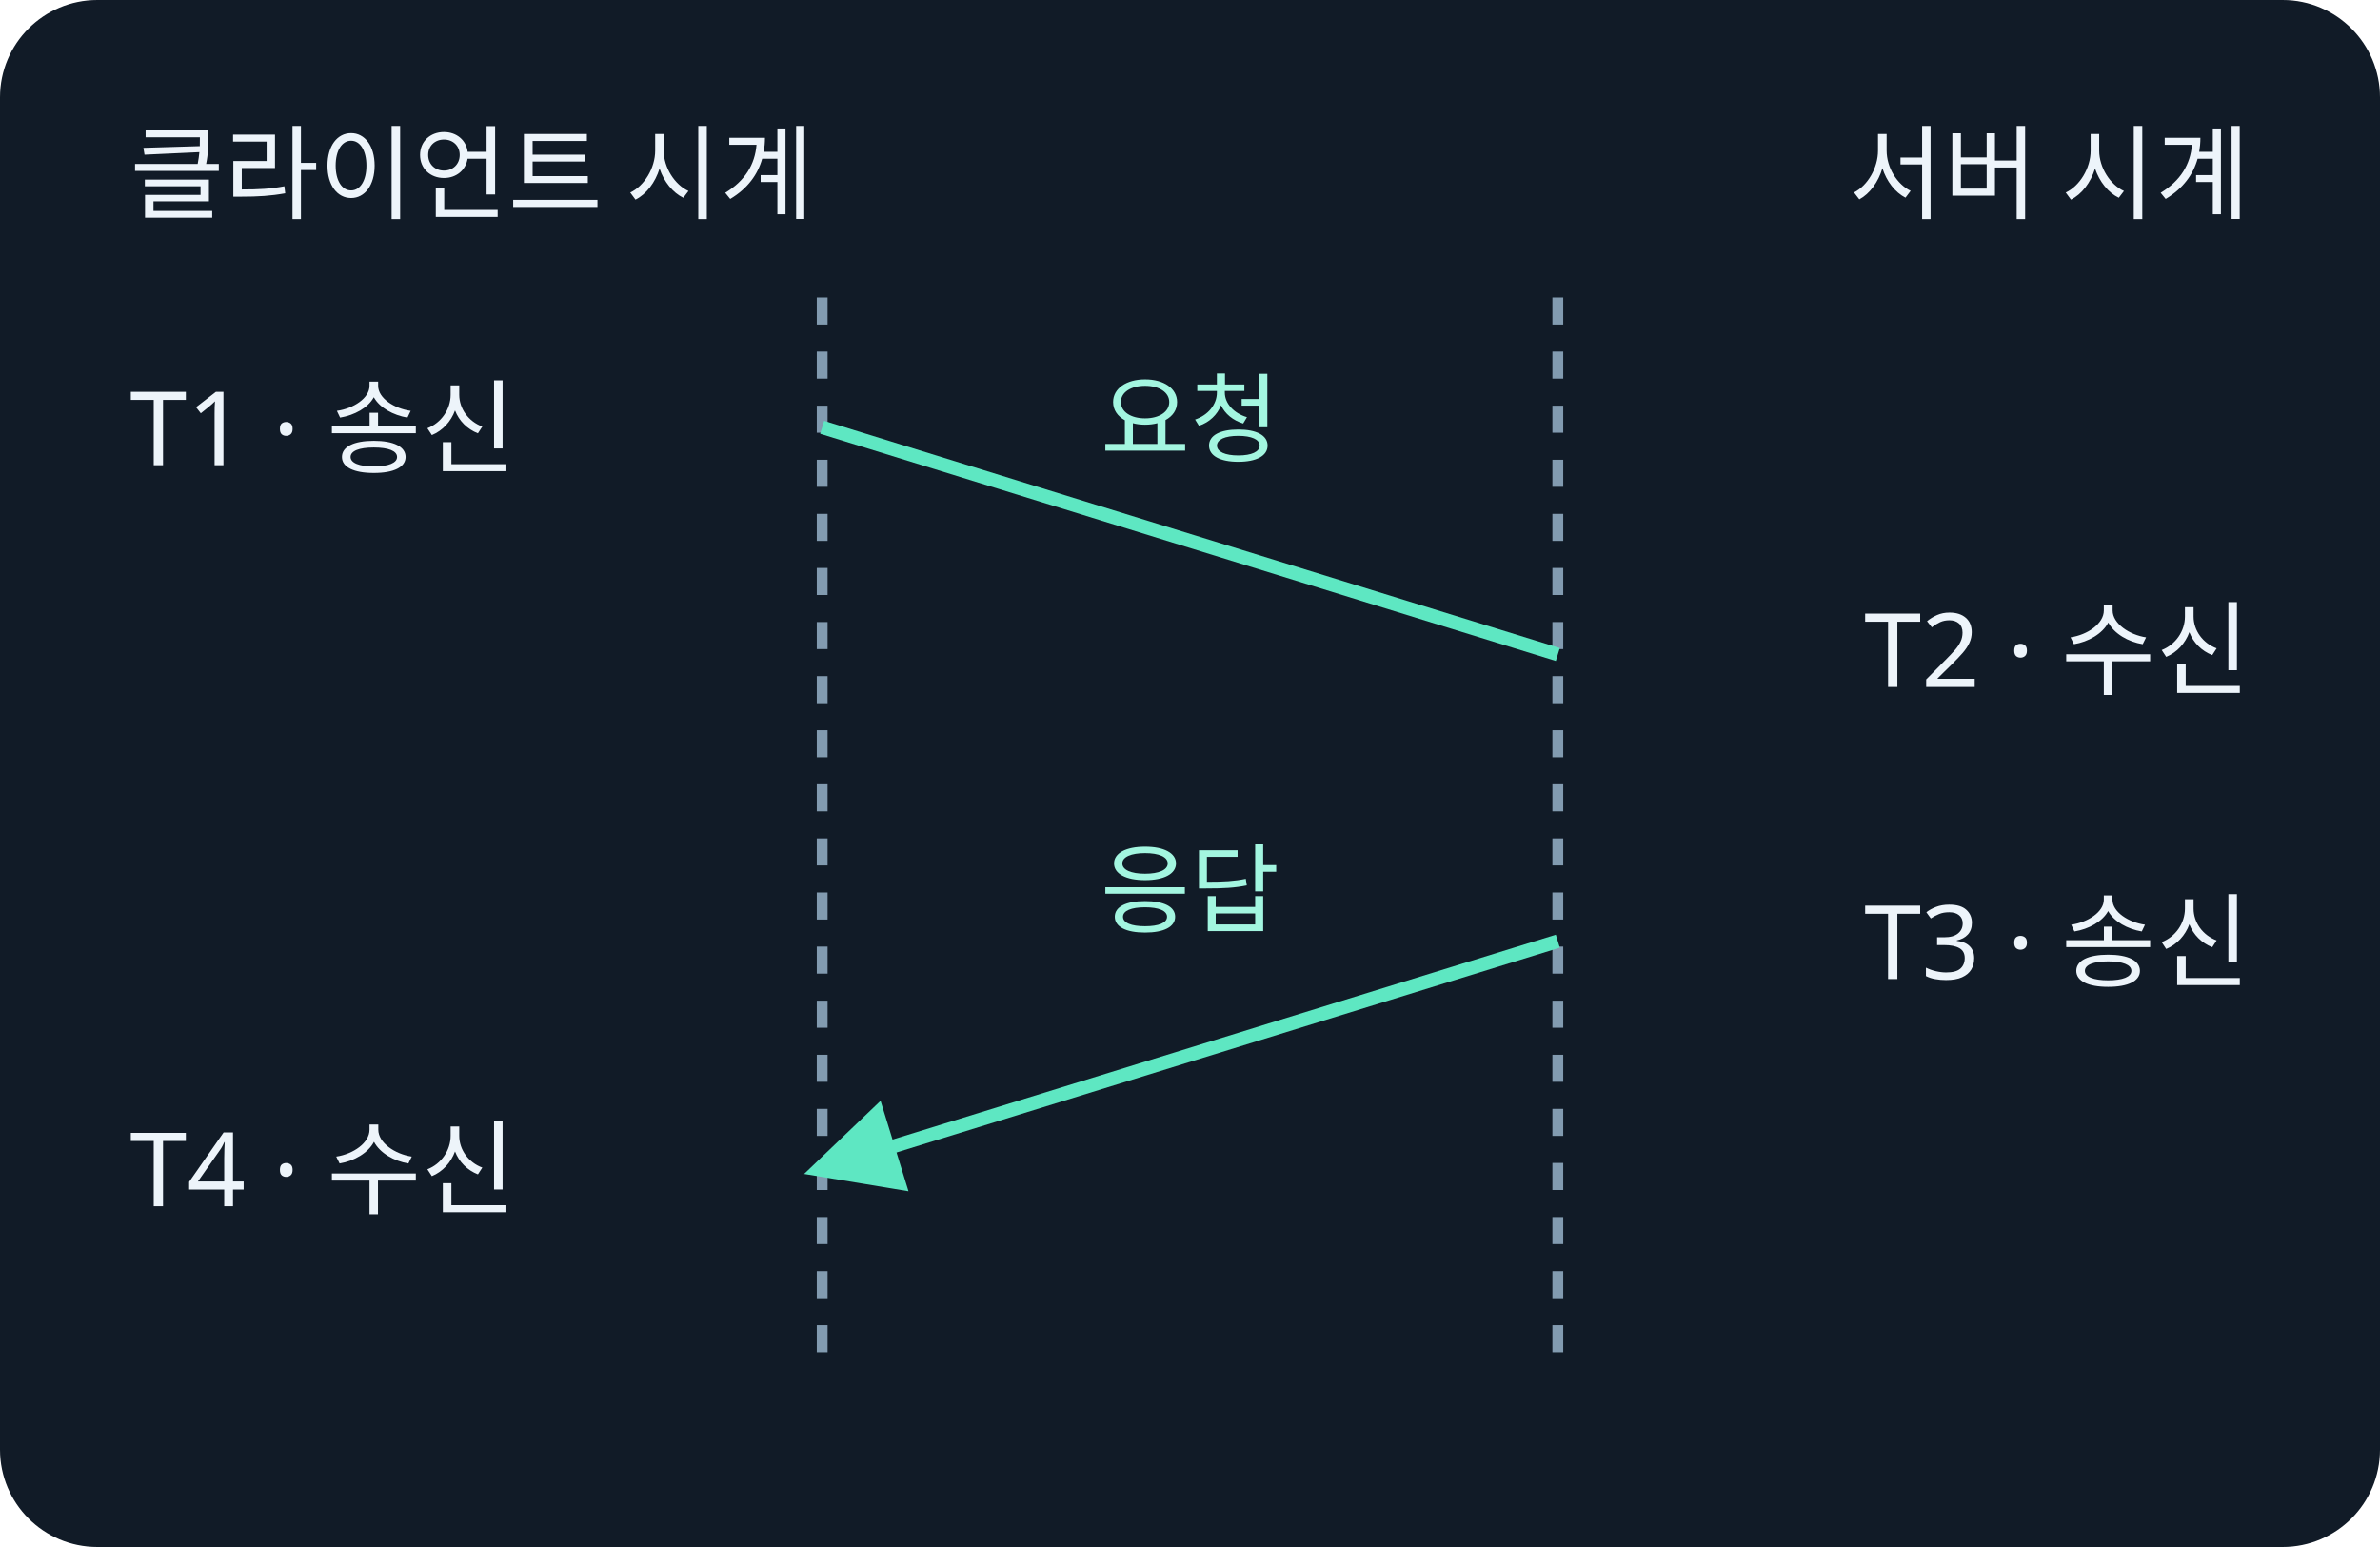
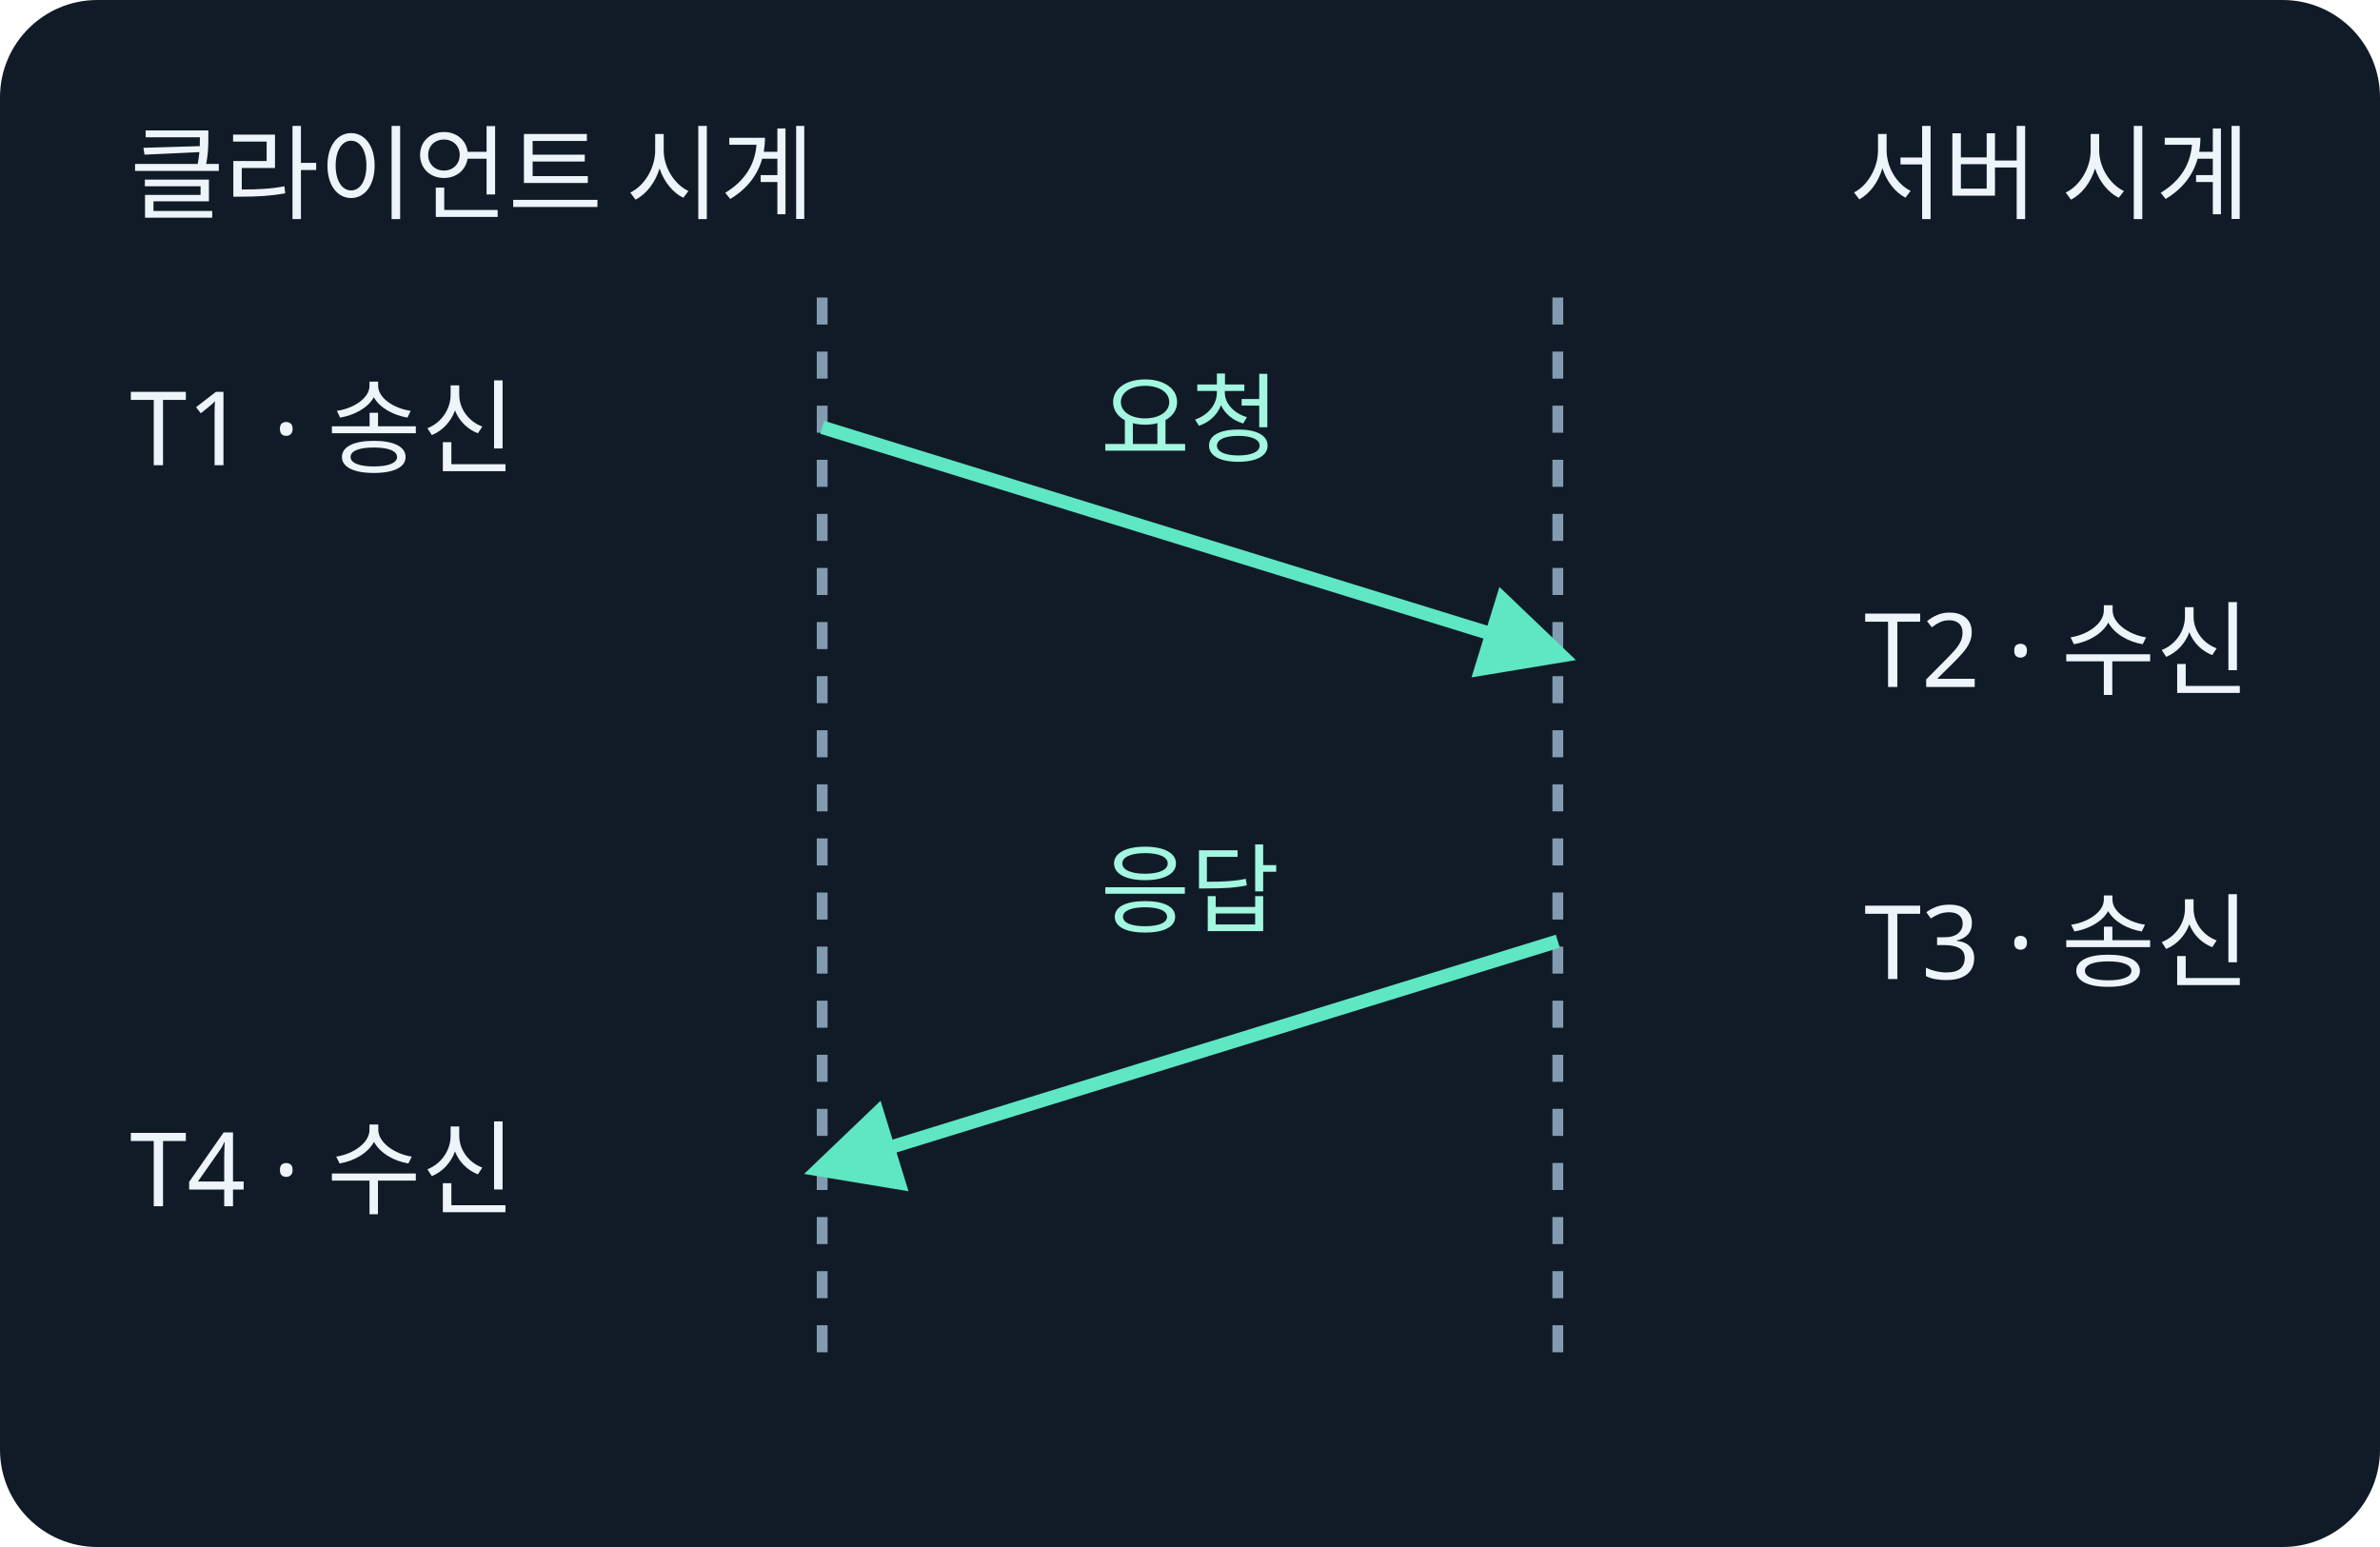
<svg xmlns="http://www.w3.org/2000/svg" viewBox="0 0 440 286" role="img" aria-labelledby="title desc" lang="ko" width="440" height="286">
  <defs>
    <marker id="arrow" viewBox="0 0 10 10" refX="8" refY="5" markerWidth="7" markerHeight="7" orient="auto">
      <path d="M 0 0 L 10 5 L 0 10 z" fill="#5ee7c2" />
    </marker>
  </defs>
  <rect width="440" height="286" rx="18" fill="#111b27" />
  <g fill="#edf4fa" font-family="system-ui, sans-serif" font-size="19">
    <text x="24" y="39">클라이언트 시계</text>
    <text x="416" y="39" text-anchor="end">서버 시계</text>
    <text x="24" y="86">T1 · 송신</text>
    <text x="416" y="127" text-anchor="end">T2 · 수신</text>
    <text x="416" y="181" text-anchor="end">T3 · 송신</text>
    <text x="24" y="223">T4 · 수신</text>
  </g>
  <path d="M 152 55 V 250 M 288 55 V 250" stroke="#829bb0" stroke-width="2" stroke-dasharray="5 5" />
-   <path d="M 152 79 L 288 121 M 288 174 L 152 216" fill="none" stroke="#5ee7c2" stroke-width="2.5" marker-end="url(#arrow)" />
+   <path d="M 152 79 L 288 121" fill="none" stroke="#5ee7c2" stroke-width="2.5" marker-end="url(#arrow)" />
+   <path d="M 288 174 L 152 216" fill="none" stroke="#5ee7c2" stroke-width="2.5" marker-end="url(#arrow)" />
  <g fill="#a3f6e0" font-family="system-ui, sans-serif" font-size="18" text-anchor="middle">
    <text x="220" y="84">요청</text>
    <text x="220" y="171">응답</text>
  </g>
</svg>
